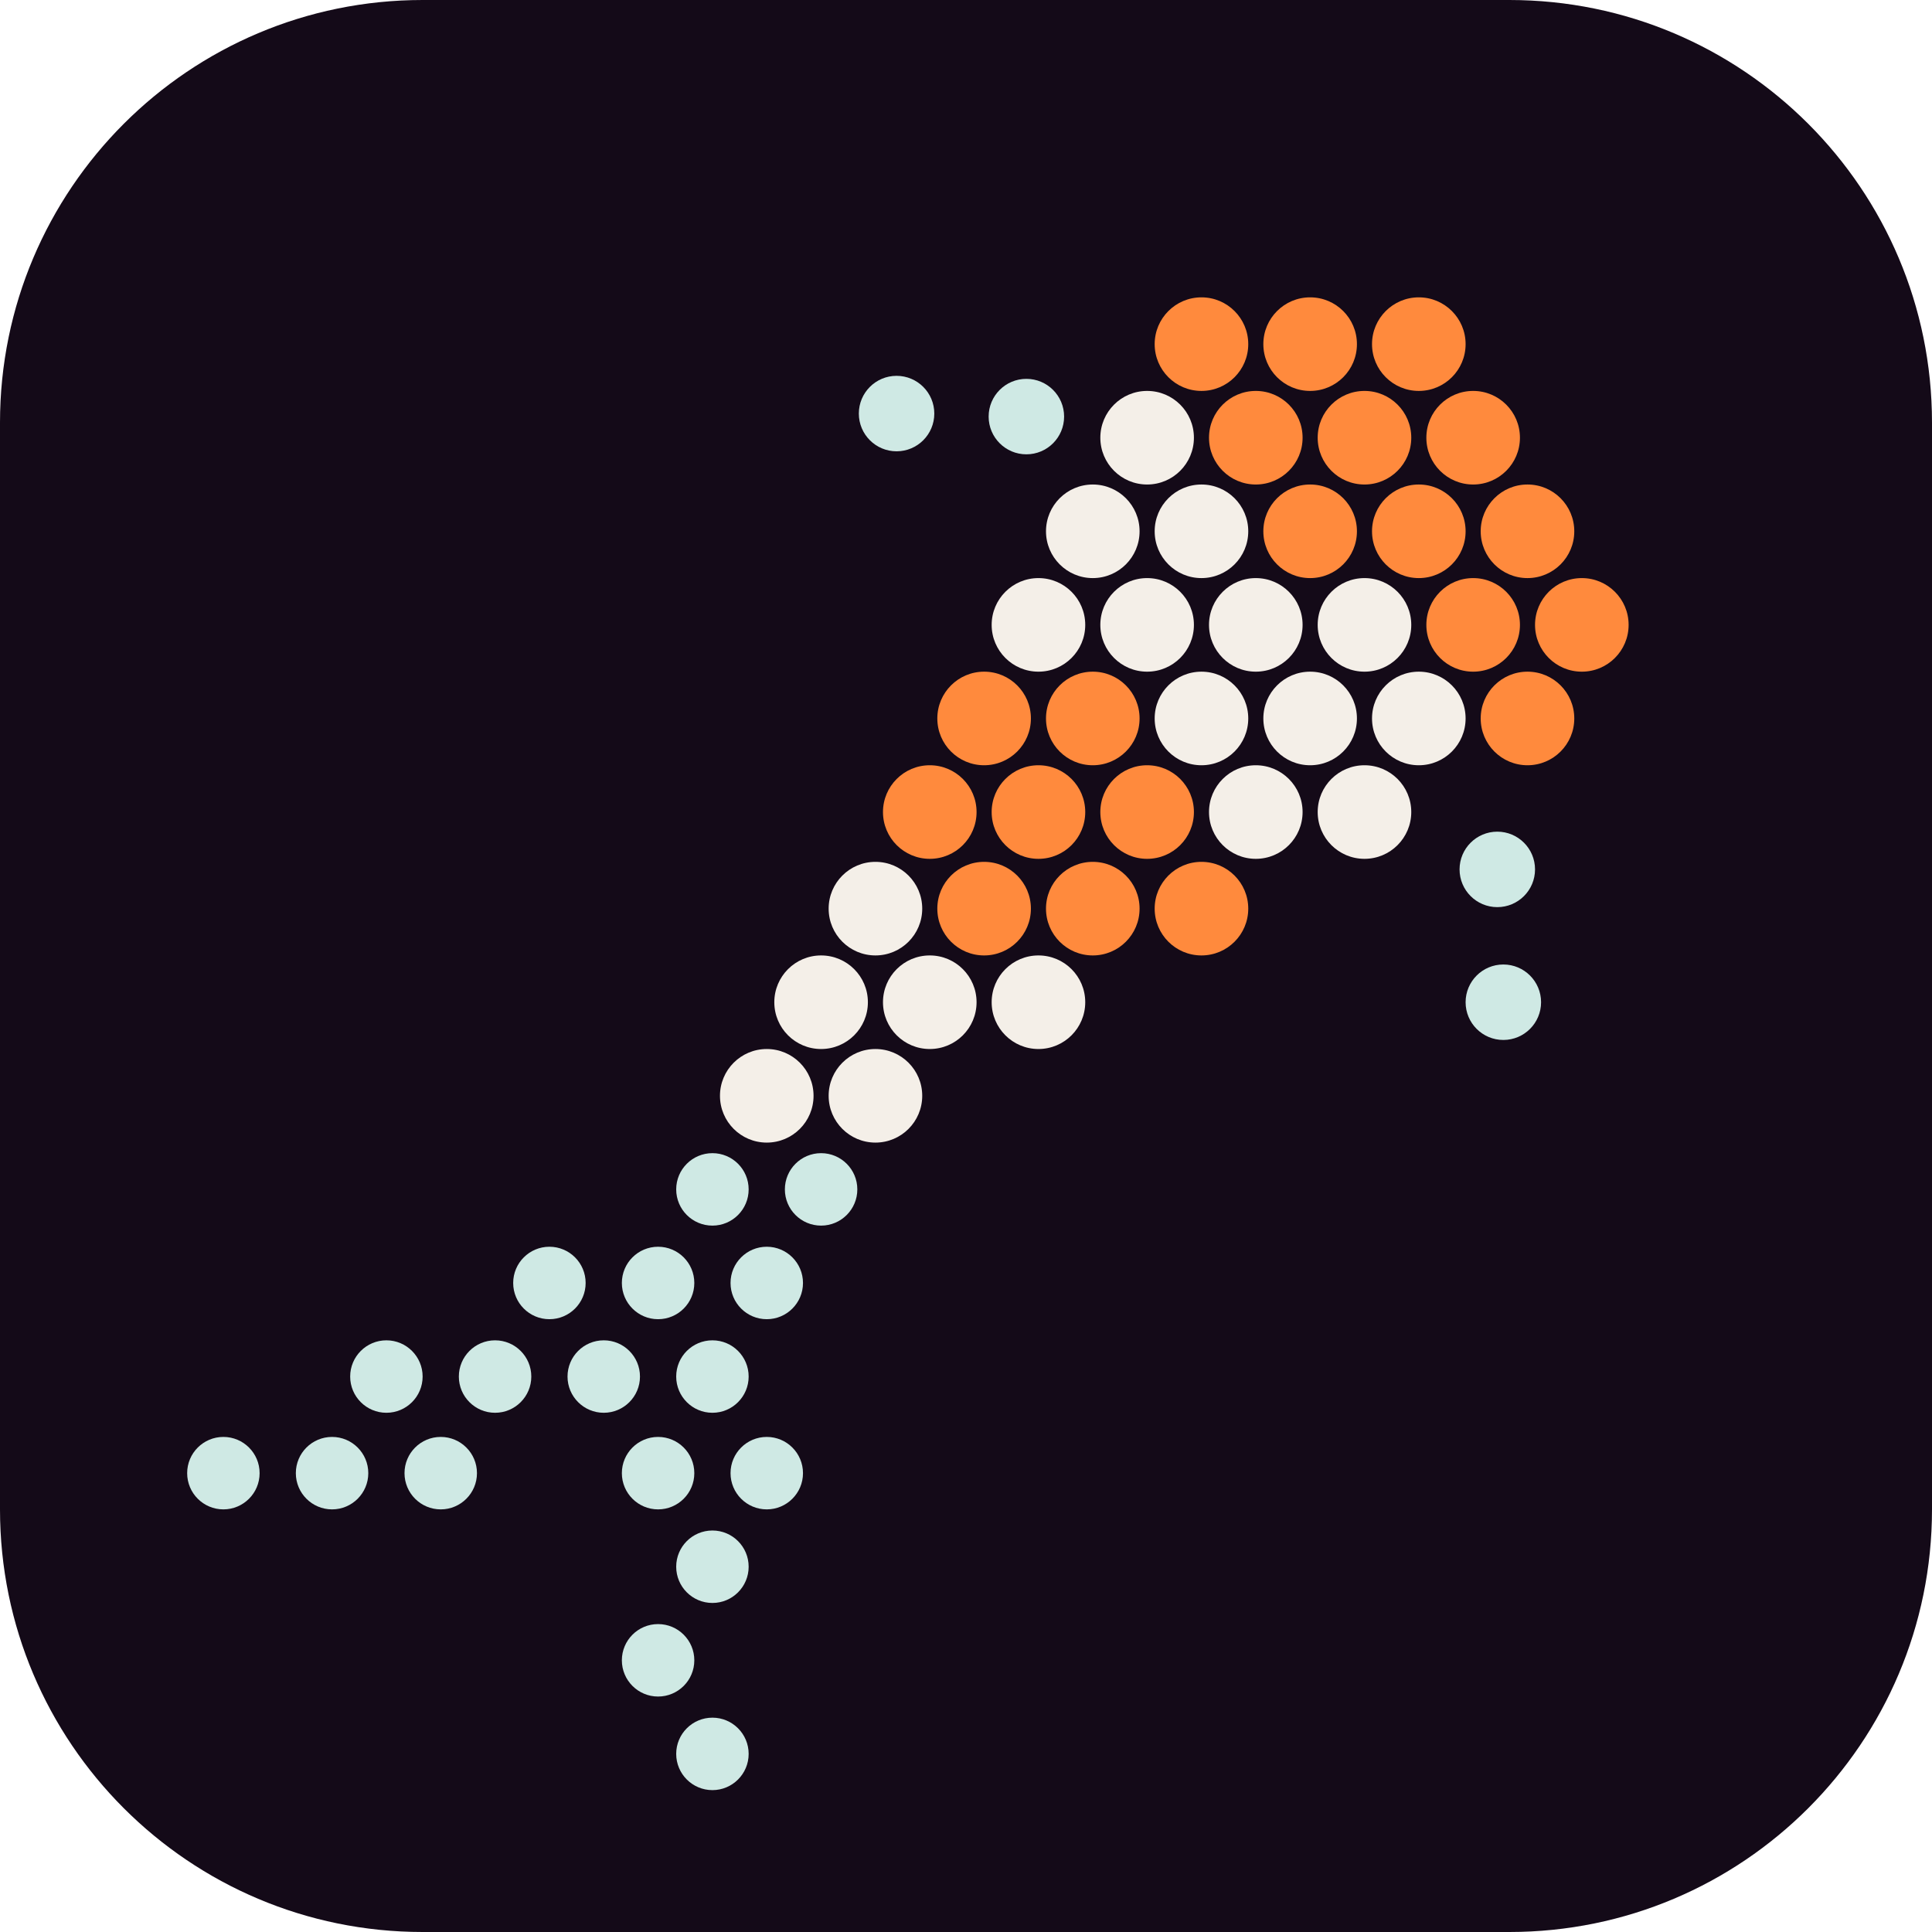
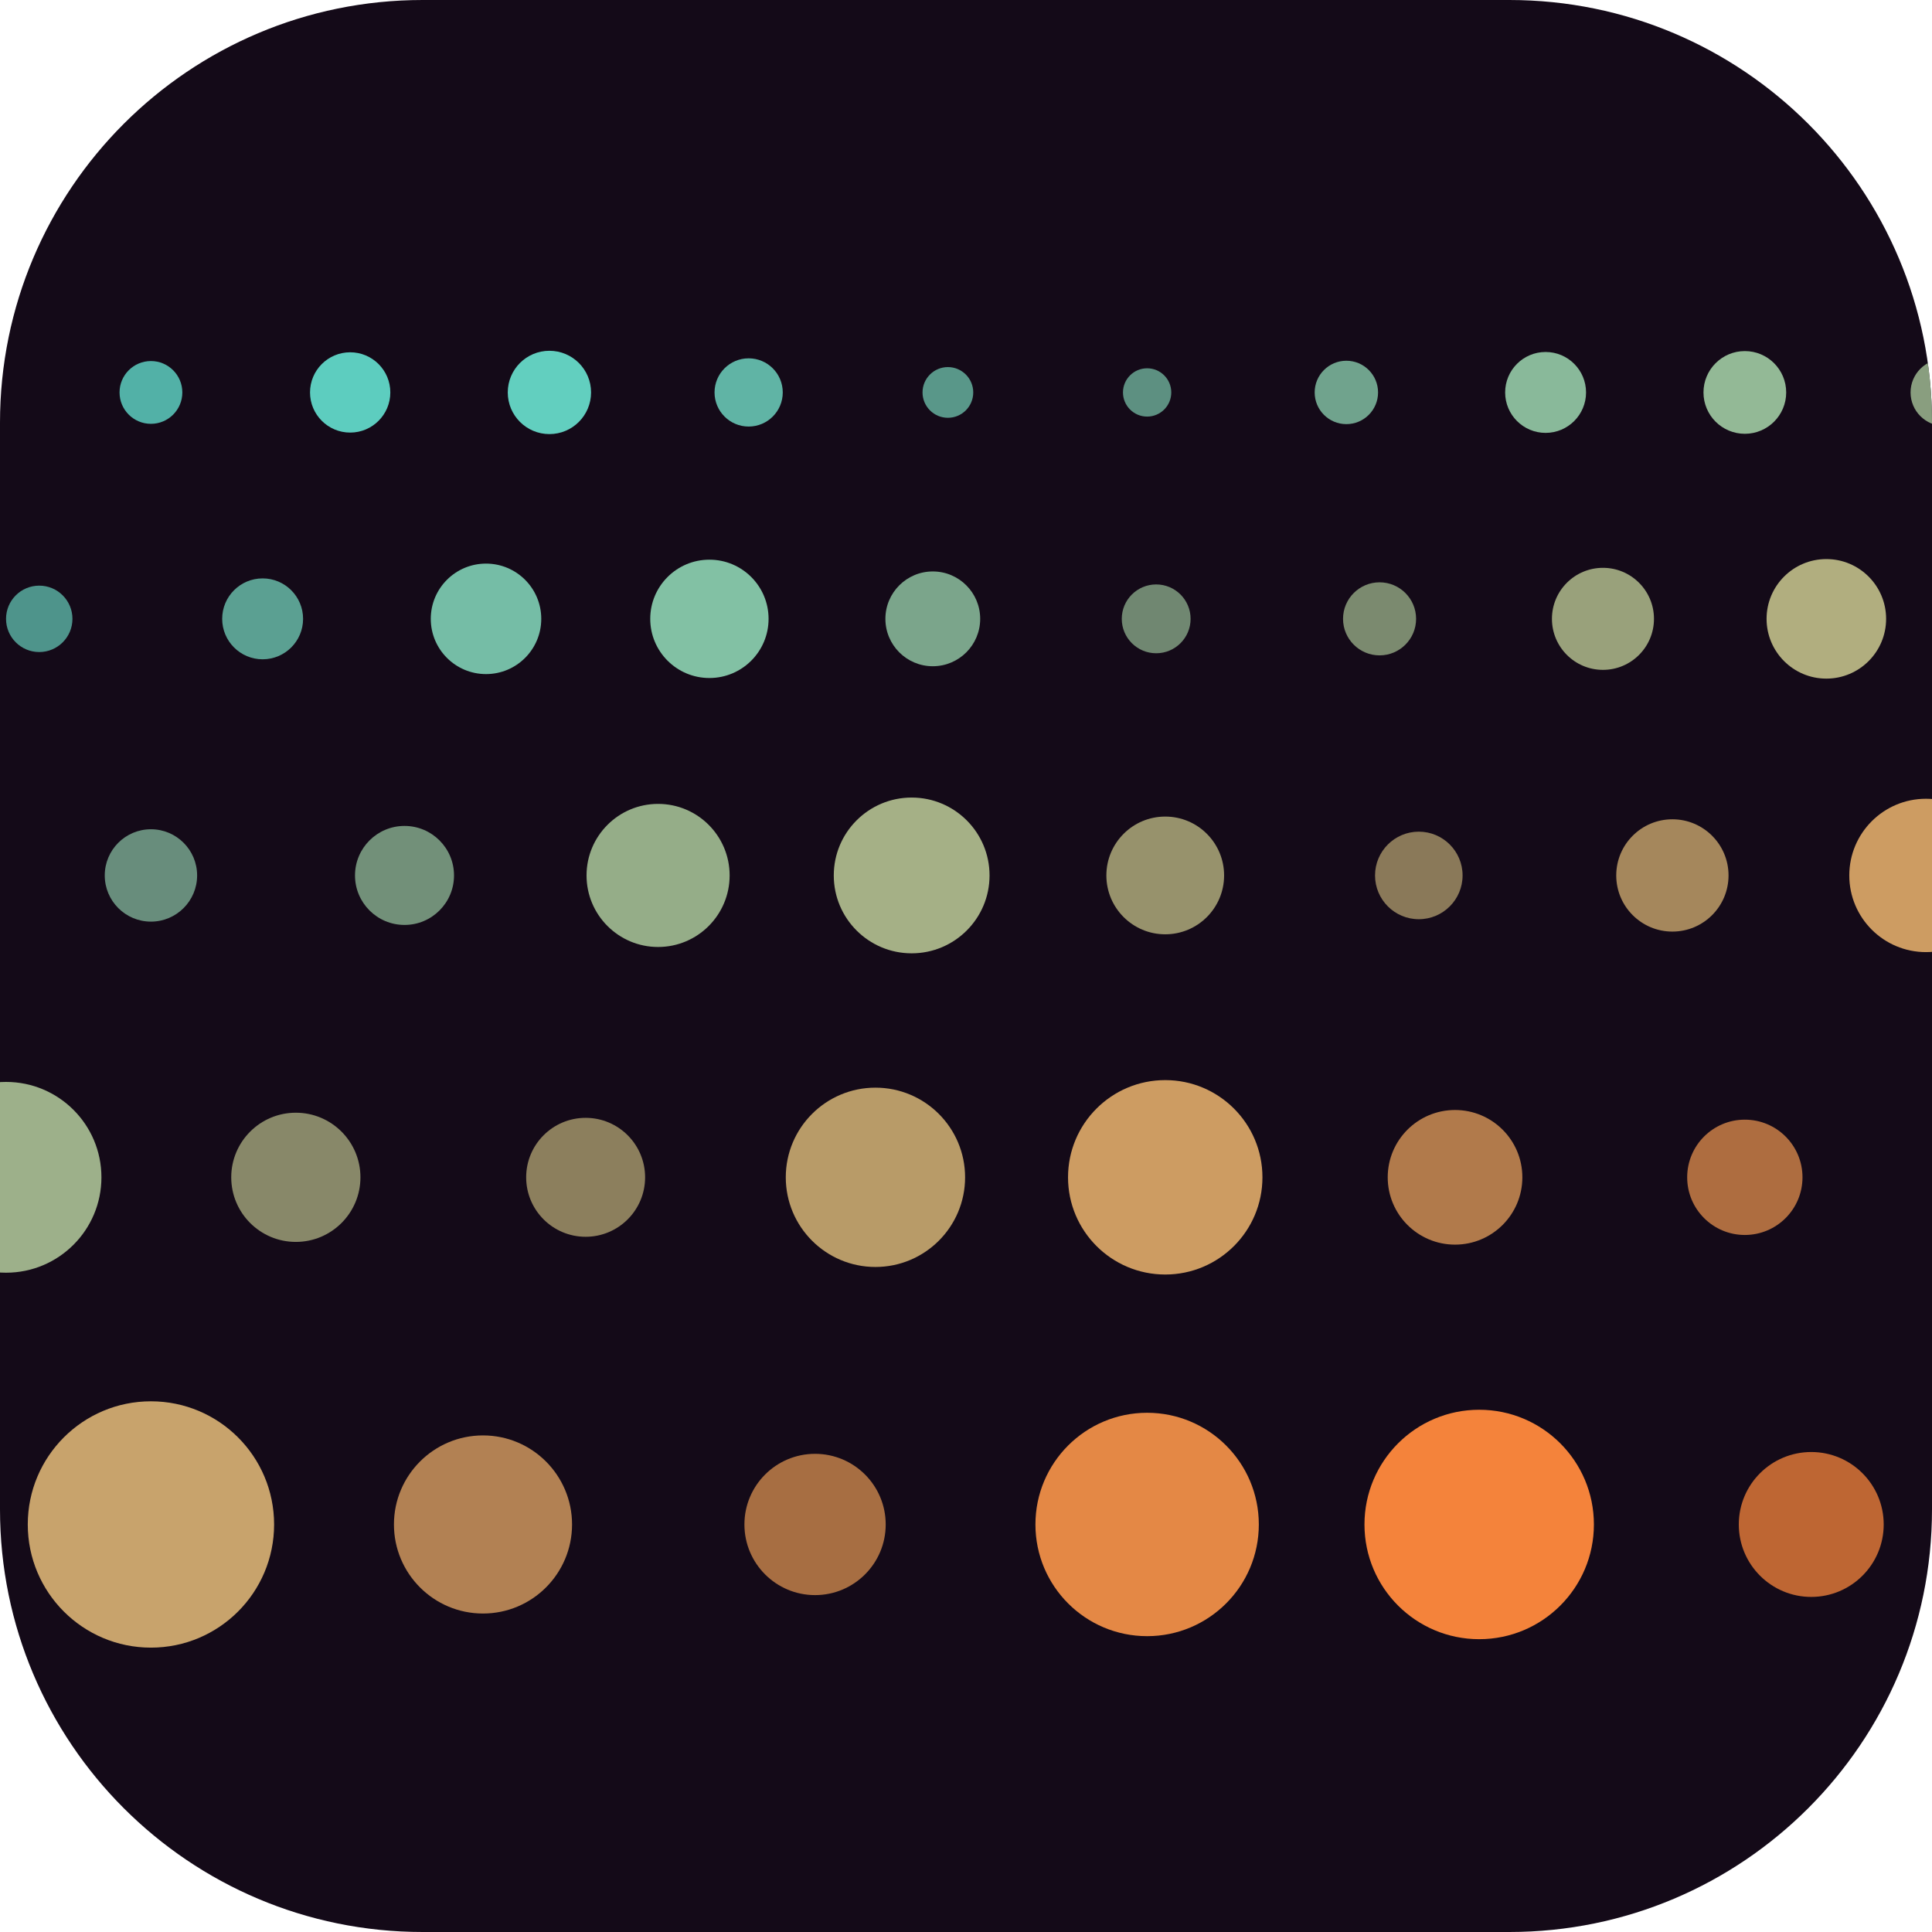
<svg xmlns="http://www.w3.org/2000/svg" viewBox="0 0 64 64">
+   <clipPath id="c">
+     <rect width="64" height="64" rx="14" />
+   </clipPath>
  <rect width="64" height="64" rx="14" fill="#140a18" />
-   <circle cx="39.8" cy="11.4" r="1.55" fill="#ff8a3d" />
-   <circle cx="43.4" cy="11.4" r="1.55" fill="#ff8a3d" />
-   <circle cx="47.0" cy="11.4" r="1.55" fill="#ff8a3d" />
-   <circle cx="38.0" cy="14.5" r="1.55" fill="#f4efe8" />
-   <circle cx="41.6" cy="14.5" r="1.55" fill="#ff8a3d" />
-   <circle cx="45.2" cy="14.5" r="1.55" fill="#ff8a3d" />
-   <circle cx="48.8" cy="14.5" r="1.55" fill="#ff8a3d" />
-   <circle cx="36.2" cy="17.6" r="1.55" fill="#f4efe8" />
-   <circle cx="39.8" cy="17.6" r="1.55" fill="#f4efe8" />
-   <circle cx="43.4" cy="17.6" r="1.55" fill="#ff8a3d" />
-   <circle cx="47.0" cy="17.6" r="1.55" fill="#ff8a3d" />
-   <circle cx="50.6" cy="17.6" r="1.55" fill="#ff8a3d" />
-   <circle cx="34.4" cy="20.7" r="1.55" fill="#f4efe8" />
-   <circle cx="38.0" cy="20.7" r="1.55" fill="#f4efe8" />
-   <circle cx="41.6" cy="20.7" r="1.55" fill="#f4efe8" />
-   <circle cx="45.2" cy="20.7" r="1.55" fill="#f4efe8" />
-   <circle cx="48.8" cy="20.7" r="1.55" fill="#ff8a3d" />
-   <circle cx="52.4" cy="20.7" r="1.55" fill="#ff8a3d" />
-   <circle cx="32.6" cy="23.8" r="1.55" fill="#ff8a3d" />
-   <circle cx="36.2" cy="23.8" r="1.55" fill="#ff8a3d" />
-   <circle cx="39.8" cy="23.8" r="1.55" fill="#f4efe8" />
-   <circle cx="43.4" cy="23.8" r="1.55" fill="#f4efe8" />
-   <circle cx="47.0" cy="23.8" r="1.55" fill="#f4efe8" />
-   <circle cx="50.6" cy="23.8" r="1.55" fill="#ff8a3d" />
-   <circle cx="30.8" cy="26.9" r="1.55" fill="#ff8a3d" />
-   <circle cx="34.4" cy="26.9" r="1.55" fill="#ff8a3d" />
-   <circle cx="38.0" cy="26.9" r="1.55" fill="#ff8a3d" />
-   <circle cx="41.6" cy="26.9" r="1.55" fill="#f4efe8" />
-   <circle cx="45.2" cy="26.9" r="1.55" fill="#f4efe8" />
-   <circle cx="29.0" cy="30.1" r="1.55" fill="#f4efe8" />
-   <circle cx="32.6" cy="30.1" r="1.55" fill="#ff8a3d" />
-   <circle cx="36.2" cy="30.1" r="1.55" fill="#ff8a3d" />
-   <circle cx="39.8" cy="30.1" r="1.55" fill="#ff8a3d" />
-   <circle cx="27.2" cy="33.2" r="1.55" fill="#f4efe8" />
-   <circle cx="30.8" cy="33.2" r="1.55" fill="#f4efe8" />
-   <circle cx="34.4" cy="33.2" r="1.55" fill="#f4efe8" />
-   <circle cx="25.4" cy="36.3" r="1.55" fill="#f4efe8" />
-   <circle cx="29.0" cy="36.3" r="1.55" fill="#f4efe8" />
-   <circle cx="23.6" cy="39.4" r="1.2" fill="#cfe9e4" />
-   <circle cx="27.2" cy="39.4" r="1.2" fill="#cfe9e4" />
-   <circle cx="18.2" cy="42.5" r="1.2" fill="#cfe9e4" />
-   <circle cx="21.8" cy="42.5" r="1.2" fill="#cfe9e4" />
-   <circle cx="25.4" cy="42.5" r="1.2" fill="#cfe9e4" />
-   <circle cx="12.8" cy="45.6" r="1.2" fill="#cfe9e4" />
-   <circle cx="16.4" cy="45.6" r="1.2" fill="#cfe9e4" />
-   <circle cx="20.0" cy="45.6" r="1.2" fill="#cfe9e4" />
-   <circle cx="23.6" cy="45.6" r="1.2" fill="#cfe9e4" />
-   <circle cx="7.4" cy="48.8" r="1.2" fill="#cfe9e4" />
-   <circle cx="11.0" cy="48.8" r="1.2" fill="#cfe9e4" />
-   <circle cx="14.6" cy="48.8" r="1.2" fill="#cfe9e4" />
-   <circle cx="21.8" cy="48.8" r="1.2" fill="#cfe9e4" />
-   <circle cx="25.4" cy="48.8" r="1.2" fill="#cfe9e4" />
-   <circle cx="23.6" cy="51.9" r="1.2" fill="#cfe9e4" />
-   <circle cx="21.8" cy="55.0" r="1.2" fill="#cfe9e4" />
-   <circle cx="23.6" cy="58.1" r="1.2" fill="#cfe9e4" />
-   <circle cx="49.6" cy="28.8" r="1.25" fill="#cfe9e4" />
-   <circle cx="49.8" cy="33.2" r="1.25" fill="#cfe9e4" />
-   <circle cx="34.0" cy="13.8" r="1.25" fill="#cfe9e4" />
-   <circle cx="29.7" cy="13.7" r="1.25" fill="#cfe9e4" />
+   <g clip-path="url(#c)">
+     <circle cx="-1.6" cy="13.0" r="0.79" fill="rgb(95, 211, 196)" fill-opacity="0.71" />
+     <circle cx="5.0" cy="13.0" r="1.04" fill="rgb(95, 211, 196)" fill-opacity="0.83" />
+     <circle cx="11.6" cy="13.0" r="1.33" fill="rgb(95, 211, 196)" fill-opacity="0.97" />
+     <circle cx="18.2" cy="13.0" r="1.38" fill="rgb(99, 209, 193)" fill-opacity="0.99" />
+     <circle cx="24.8" cy="13.0" r="1.13" fill="rgb(107, 206, 186)" fill-opacity="0.87" />
+     <circle cx="31.4" cy="13.0" r="0.84" fill="rgb(115, 202, 179)" fill-opacity="0.73" />
+     <circle cx="38.0" cy="13.0" r="0.80" fill="rgb(123, 198, 172)" fill-opacity="0.71" />
+     <circle cx="44.6" cy="13.0" r="1.05" fill="rgb(132, 194, 165)" fill-opacity="0.83" />
+     <circle cx="51.2" cy="13.0" r="1.34" fill="rgb(140, 191, 158)" fill-opacity="0.97" />
+     <circle cx="57.8" cy="13.0" r="1.37" fill="rgb(148, 187, 151)" fill-opacity="0.99" />
+     <circle cx="64.4" cy="13.0" r="1.11" fill="rgb(156, 183, 144)" fill-opacity="0.86" />
+     <circle cx="1.3" cy="20.5" r="1.10" fill="rgb(103, 207, 189)" fill-opacity="0.70" />
+     <circle cx="8.7" cy="20.5" r="1.34" fill="rgb(112, 203, 181)" fill-opacity="0.78" />
+     <circle cx="16.1" cy="20.5" r="1.83" fill="rgb(122, 199, 174)" fill-opacity="0.95" />
+     <circle cx="23.5" cy="20.5" r="1.96" fill="rgb(131, 195, 166)" fill-opacity="0.99" />
+     <circle cx="30.9" cy="20.5" r="1.57" fill="rgb(140, 190, 158)" fill-opacity="0.86" />
+     <circle cx="38.3" cy="20.5" r="1.14" fill="rgb(149, 186, 150)" fill-opacity="0.71" />
+     <circle cx="45.7" cy="20.5" r="1.21" fill="rgb(159, 182, 142)" fill-opacity="0.74" />
+     <circle cx="53.1" cy="20.5" r="1.69" fill="rgb(168, 178, 135)" fill-opacity="0.90" />
+     <circle cx="60.5" cy="20.5" r="1.98" fill="rgb(177, 174, 127)" fill-opacity="1.00" />
+     <circle cx="-3.4" cy="29.0" r="2.20" fill="rgb(125, 197, 170)" fill-opacity="0.89" />
+     <circle cx="5.0" cy="29.0" r="1.53" fill="rgb(136, 192, 162)" fill-opacity="0.72" />
+     <circle cx="13.4" cy="29.0" r="1.64" fill="rgb(146, 188, 153)" fill-opacity="0.75" />
+     <circle cx="21.8" cy="29.0" r="2.37" fill="rgb(157, 183, 144)" fill-opacity="0.94" />
+     <circle cx="30.2" cy="29.0" r="2.58" fill="rgb(167, 178, 135)" fill-opacity="0.99" />
+     <circle cx="38.6" cy="29.0" r="1.95" fill="rgb(178, 173, 126)" fill-opacity="0.83" />
+     <circle cx="47.0" cy="29.0" r="1.45" fill="rgb(188, 168, 117)" fill-opacity="0.70" />
+     <circle cx="55.4" cy="29.0" r="1.86" fill="rgb(199, 164, 108)" fill-opacity="0.81" />
+     <circle cx="63.8" cy="29.0" r="2.54" fill="rgb(209, 159, 100)" fill-opacity="0.98" />
+     <circle cx="0.2" cy="39.0" r="3.16" fill="rgb(161, 181, 141)" fill-opacity="0.97" />
+     <circle cx="9.8" cy="39.0" r="2.14" fill="rgb(173, 176, 131)" fill-opacity="0.76" />
+     <circle cx="19.4" cy="39.0" r="1.97" fill="rgb(185, 170, 120)" fill-opacity="0.73" />
+     <circle cx="29.0" cy="39.0" r="2.97" fill="rgb(197, 165, 110)" fill-opacity="0.93" />
+     <circle cx="38.6" cy="39.0" r="3.22" fill="rgb(209, 159, 100)" fill-opacity="0.98" />
+     <circle cx="48.2" cy="39.0" r="2.23" fill="rgb(221, 154, 90)" fill-opacity="0.78" />
+     <circle cx="57.8" cy="39.0" r="1.91" fill="rgb(233, 148, 80)" fill-opacity="0.72" />
+     <circle cx="-6.0" cy="50.5" r="3.04" fill="rgb(186, 169, 119)" fill-opacity="0.83" />
+     <circle cx="5.0" cy="50.5" r="4.08" fill="rgb(200, 163, 108)" fill-opacity="1.00" />
+     <circle cx="16.0" cy="50.5" r="2.95" fill="rgb(214, 157, 96)" fill-opacity="0.81" />
+     <circle cx="27.0" cy="50.5" r="2.34" fill="rgb(227, 151, 84)" fill-opacity="0.71" />
+     <circle cx="38.0" cy="50.5" r="3.70" fill="rgb(241, 144, 73)" fill-opacity="0.94" />
+     <circle cx="49.0" cy="50.5" r="3.80" fill="rgb(255, 138, 61)" fill-opacity="0.95" />
+     <circle cx="60.0" cy="50.5" r="2.40" fill="rgb(255, 138, 61)" fill-opacity="0.72" />
+   </g>
</svg>
